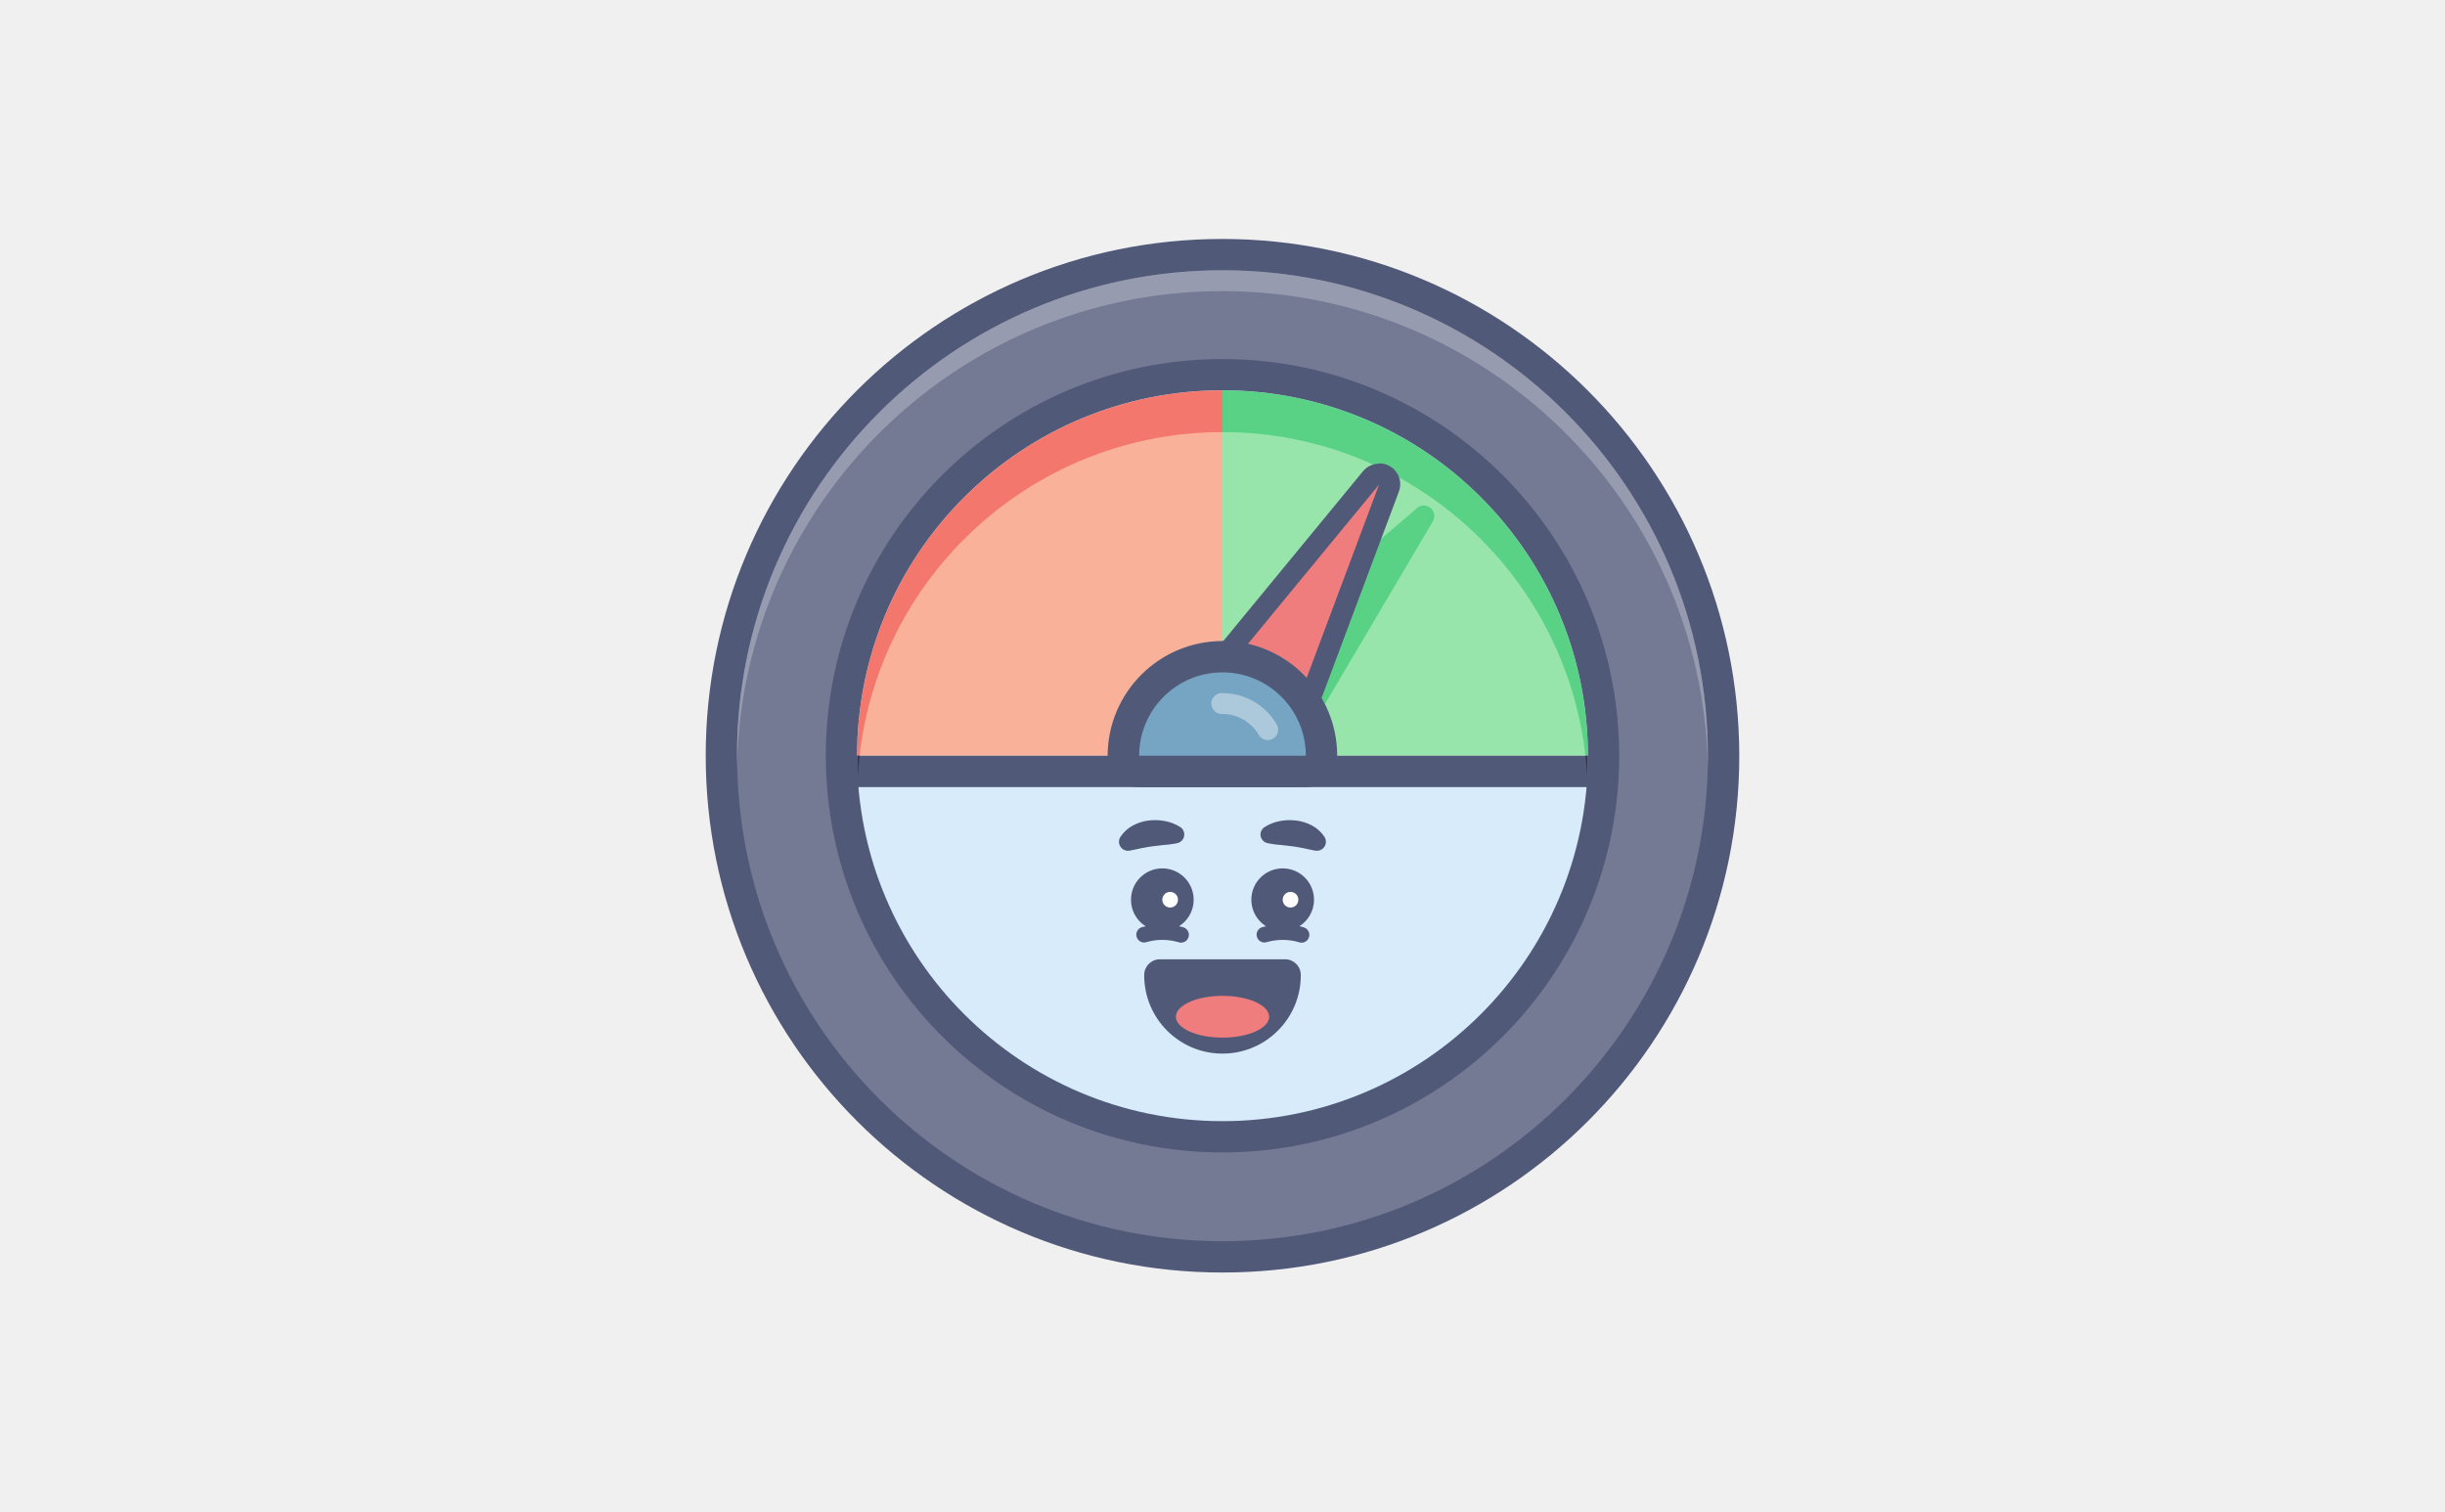
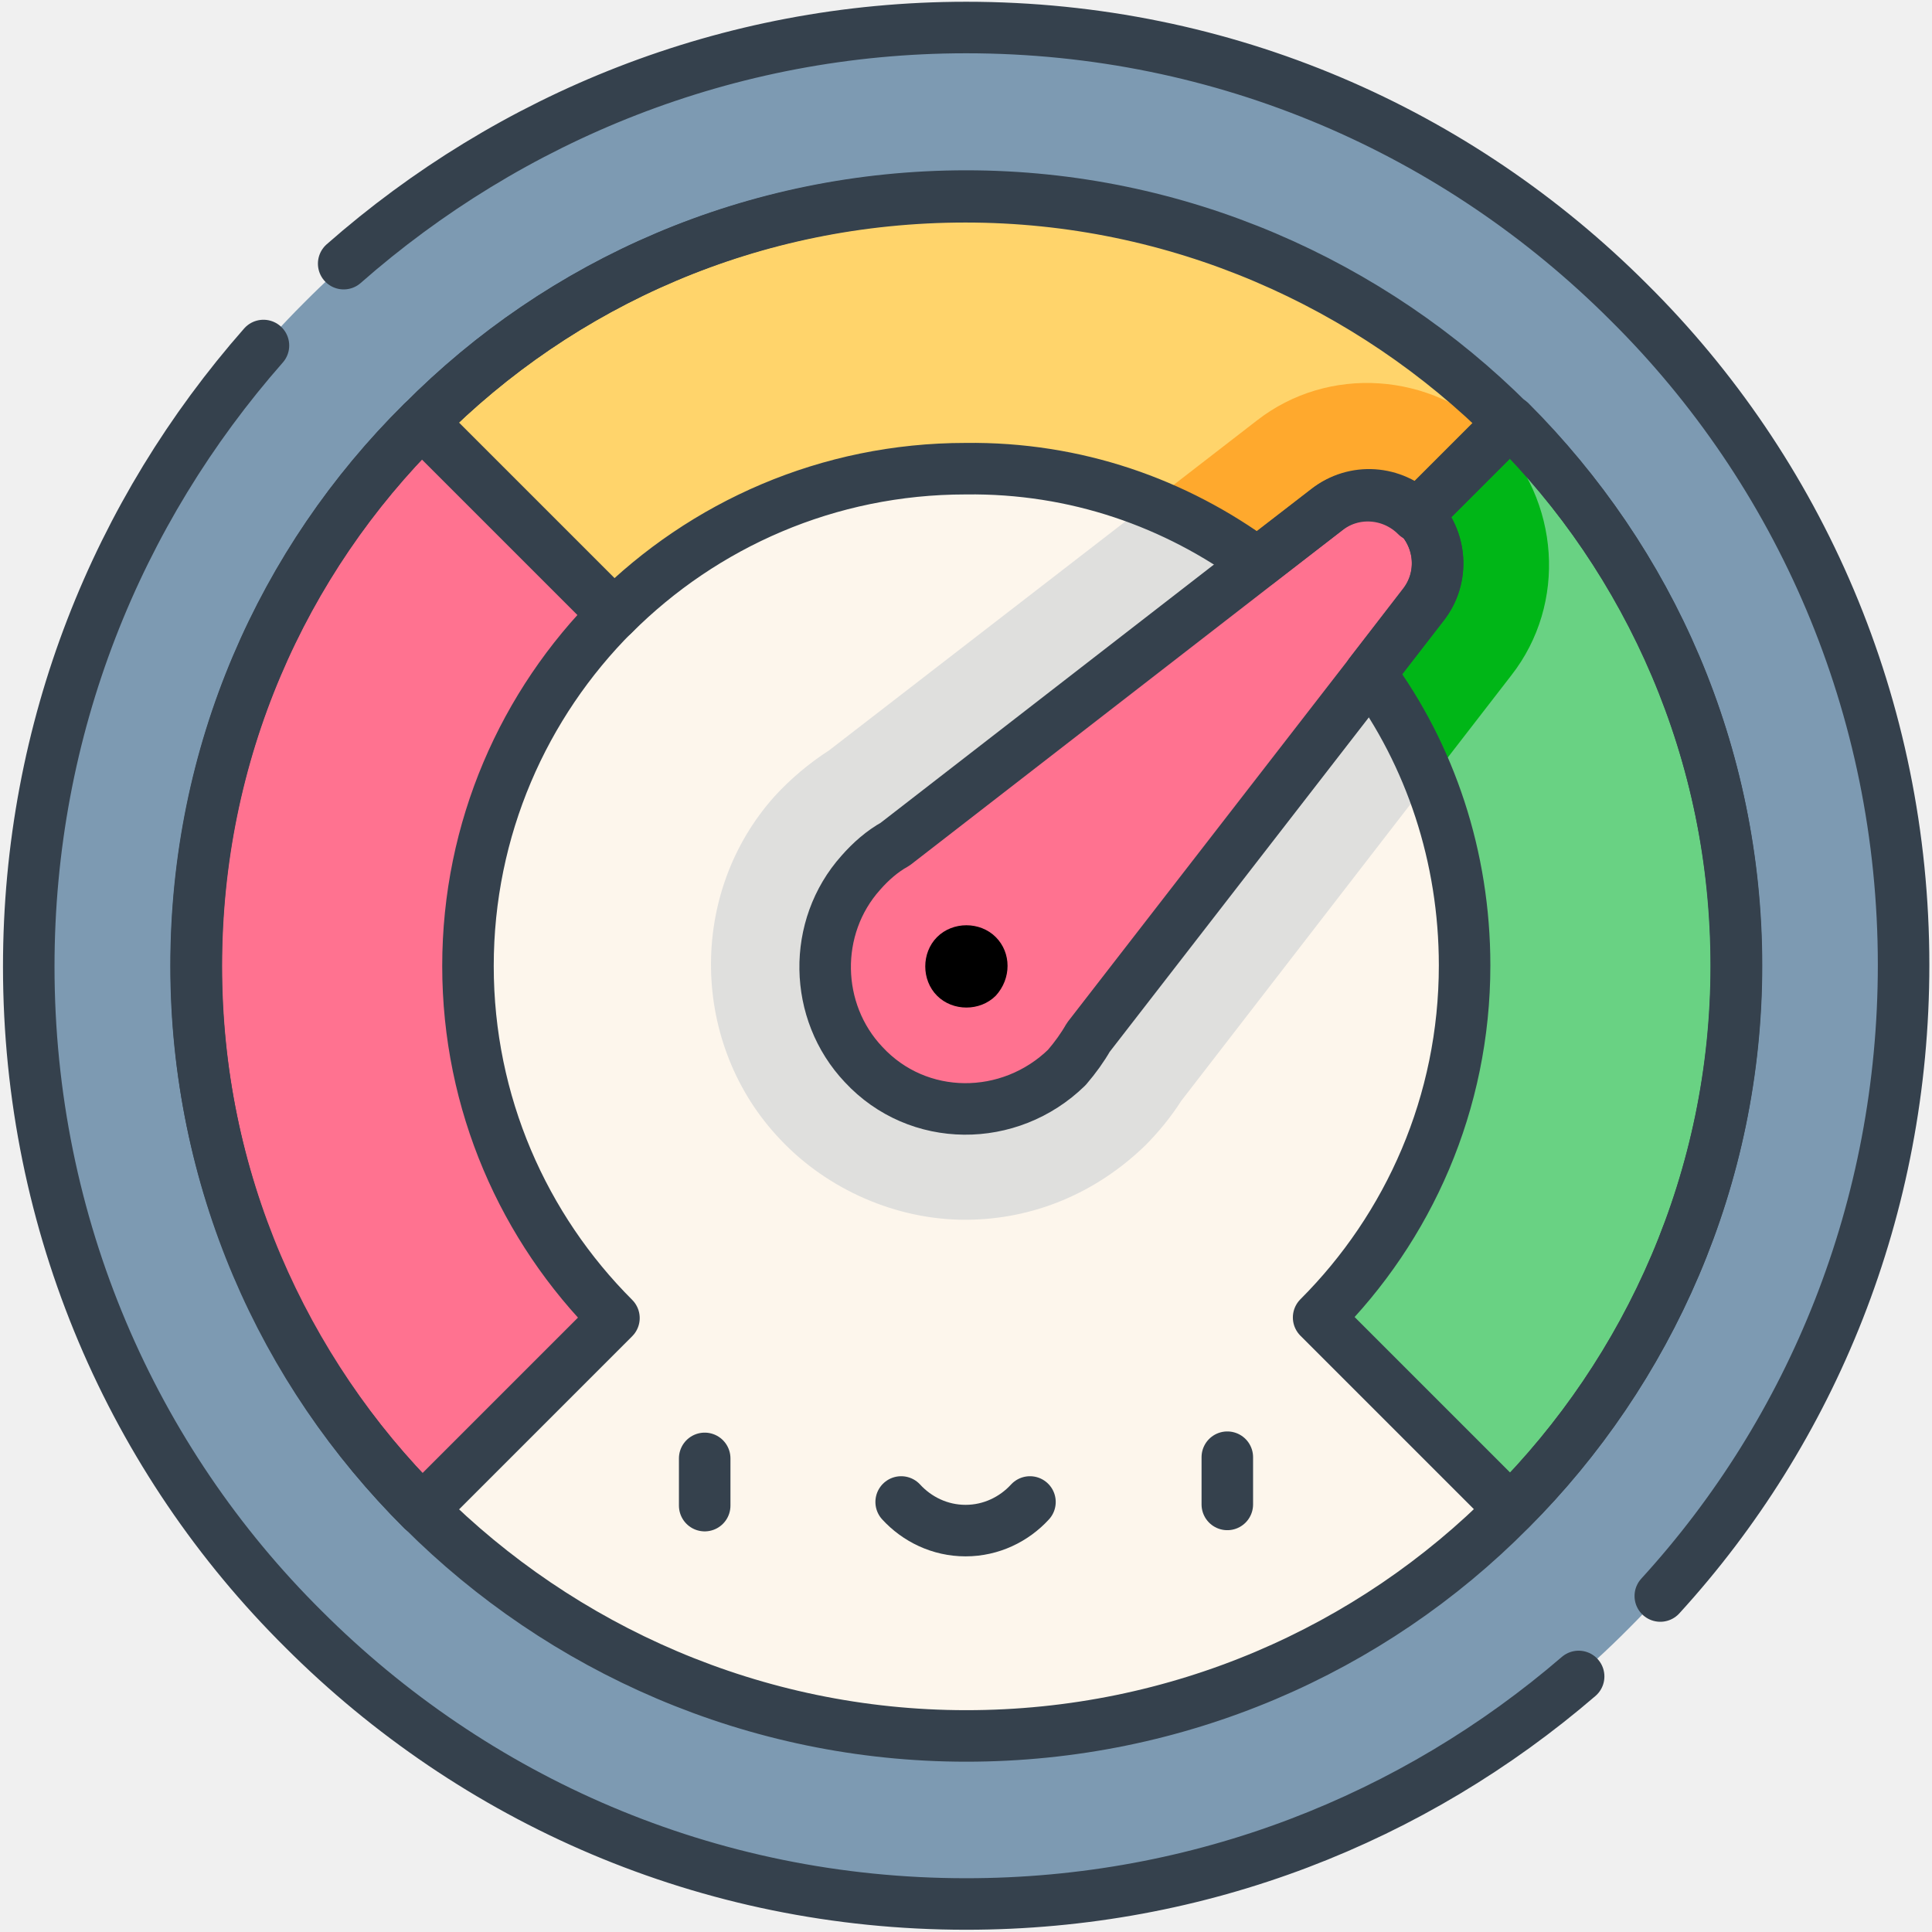
- <svg xmlns="http://www.w3.org/2000/svg" viewBox="0 0 440 272">
-   <defs>
-     <style>.cls-3{fill:#515979}.cls-8{fill:#fff}.cls-9{fill:#ef7d7d}.cls-10{opacity:.4;mix-blend-mode:color-burn}</style>
-   </defs>
-   <g style="isolation:isolate">
-     <g id="Layer_1" data-name="Layer 1">
-       <circle cx="220" cy="136" r="90.18" fill="#747a94" />
-       <path class="cls-3" d="M220 48.64A87.36 87.36 0 11132.64 136 87.36 87.36 0 01220 48.64m0-5.64a93 93 0 1093 93 93.11 93.11 0 00-93-93z" />
-       <path d="M220 52.39a87.37 87.37 0 0187.34 85.49V136a87.36 87.36 0 00-174.72 0v1.88A87.37 87.37 0 01220 52.39z" fill="#979baf" />
-       <circle cx="220" cy="136" r="68.58" fill="#d8ebfb" />
-       <path class="cls-3" d="M220 70.24A65.76 65.76 0 11154.24 136 65.76 65.76 0 01220 70.24m0-5.63A71.39 71.39 0 10291.39 136 71.46 71.46 0 00220 64.61z" />
-       <path d="M173.5 89.5a65.55 65.55 0 00-19.26 46.5H220V70.24a65.55 65.55 0 00-46.5 19.26z" fill="#f9b19a" />
-       <path d="M266.5 89.5A65.55 65.55 0 00220 70.24V136h65.76a65.55 65.55 0 00-19.26-46.5z" fill="#97e5ab" />
-       <path class="cls-3" d="M154.24 136h131.52v5.64H154.24zM227.54 169.61a1.41 1.41 0 01-.46-2.74 13.08 13.08 0 017.49 0 1.41 1.41 0 11-.91 2.66 10.46 10.46 0 00-5.66 0 1.24 1.24 0 01-.46.08z" />
-       <circle class="cls-3" cx="230.83" cy="161.91" r="5.64" />
-       <circle class="cls-8" cx="232.24" cy="161.91" r="1.41" />
-       <path class="cls-3" d="M227.6 148.82a7.8 7.8 0 012.71-1.06 9.23 9.23 0 012.88-.11 8 8 0 012.89.89 6.08 6.08 0 012.27 2.06 1.62 1.62 0 01-1.62 2.48l-.37-.06c-.74-.13-1.31-.3-1.92-.41s-1.2-.23-1.84-.31l-2-.23a18.7 18.7 0 01-2.11-.26l-.4-.08a1.6 1.6 0 01-1.22-1.9 1.63 1.63 0 01.73-1.01zM205.89 169.61a1.41 1.41 0 01-.46-2.74 13.17 13.17 0 017.49 0 1.41 1.41 0 11-.92 2.66 10.46 10.46 0 00-5.66 0 1.19 1.19 0 01-.45.08z" />
-       <circle class="cls-3" cx="209.17" cy="161.91" r="5.64" />
-       <circle class="cls-8" cx="210.58" cy="161.91" r="1.41" />
-       <path class="cls-3" d="M211.49 151.81a18.7 18.7 0 01-2.11.26l-2 .23c-.64.08-1.23.21-1.84.31s-1.18.28-1.92.41l-.37.06a1.62 1.62 0 01-1.86-1.33 1.64 1.64 0 01.24-1.15 6.08 6.08 0 012.27-2.06 8 8 0 012.89-.89 9.23 9.23 0 012.88.11 7.8 7.8 0 012.71 1.06 1.6 1.6 0 01.5 2.2 1.62 1.62 0 01-1 .71zM220 188.13a12.7 12.7 0 01-12.68-12.68 1.41 1.41 0 011.41-1.41h22.54a1.41 1.41 0 011.41 1.41A12.7 12.7 0 01220 188.13z" />
-       <path class="cls-3" d="M231.27 175.45a11.27 11.27 0 01-22.54 0h22.54m0-2.82h-22.54a2.82 2.82 0 00-2.82 2.82 14.09 14.09 0 0028.18.13v-.13a2.82 2.82 0 00-2.81-2.82zm0 5.64z" />
-       <ellipse class="cls-9" cx="220" cy="182.97" rx="8.39" ry="3.76" />
-       <g class="cls-10">
-         <path class="cls-3" d="M220 77.76a65.75 65.75 0 0165.64 62c.07-1.25.12-2.5.12-3.76a65.76 65.76 0 00-131.52 0c0 1.26 0 2.51.12 3.76a65.75 65.75 0 0165.64-62z" />
+ <svg xmlns="http://www.w3.org/2000/svg" xmlns:xlink="http://www.w3.org/1999/xlink" version="1.1" id="Layer_1" x="0px" y="0px" viewBox="0 0 180 180" style="enable-background:new 0 0 180 180;" xml:space="preserve">
+   <style type="text/css">
+ 	.st0{clip-path:url(#SVGID_2_);}
+ 	.st1{fill:#7D9AB2;}
+ 	.st2{fill:#FDF6EC;}
+ 	.st3{fill:#FF7290;}
+ 	.st4{fill:#FFD46B;}
+ 	.st5{fill:#DFDFDD;}
+ 	.st6{fill:#69D283;}
+ 	.st7{fill:#00B617;}
+ 	.st8{fill:#FFA92D;}
+ 	.st9{fill:none;stroke:#35414D;stroke-width:3.6;stroke-linecap:round;stroke-linejoin:round;stroke-miterlimit:13.333;}
+ </style>
+   <g id="g6513_1_" transform="matrix(1.333333,0,0,-1.333333,0,682.6667)">
+     <g id="g6515_1_">
+       <g>
+         <defs>
+           <rect id="SVGID_1_" x="-22.5" y="354.5" width="180" height="180" />
+         </defs>
+         <clipPath id="SVGID_2_">
+           <use xlink:href="#SVGID_1_" style="overflow:visible;" />
+         </clipPath>
+         <g id="g6517_1_" class="st0">
+           <g id="g6523_1_" transform="translate(431.7197,431.72)">
+             <path id="path6525_1_" class="st1" d="M-317.9,59.1c-11.9,11.9-28.2,19.2-46.3,19.2s-34.5-7.3-46.3-19.2       c-11.9-11.9-19.2-28.2-19.2-46.3s7.3-34.5,19.2-46.3c11.9-11.9,28.2-19.2,46.3-19.2s34.5,7.3,46.3,19.2       c11.9,11.9,19.2,28.2,19.2,46.3S-306,47.3-317.9,59.1" />
+           </g>
+           <g id="g6527_1_" transform="translate(415.8719,256)">
+             <path id="path6529_1_" class="st2" d="M-306.2,188.5l-4.1,30.1l-23.5,15l-32.7-1.7l-19.8-21.8l-4.8-29.4l4.8-30.3       c9.7-9.7,23.2-15.8,38-15.8c14.9,0,28.3,6,38,15.8l4.1,15.6V188.5z" />
+           </g>
+           <g id="g6531_1_" transform="translate(123.9997,256)">
+             <path id="path6533_1_" class="st3" d="M-91.3,188.5c0-9.6,3.9-18.3,10.2-24.6l-13.4-13.4c-9.7,9.7-15.8,23.2-15.8,38       c0,14.9,6,28.3,15.8,38l13.4-13.4C-87.4,206.8-91.3,198.1-91.3,188.5" />
+           </g>
+           <g id="g6535_1_" transform="translate(400.2397,400.24)">
+             <path id="path6537_1_" class="st4" d="M-294.7,82.3l-13.4-13.4c-6.3,6.3-15,10.2-24.6,10.2s-18.3-3.9-24.6-10.2l-13.4,13.4       c9.7,9.7,23.2,15.8,38,15.8C-317.9,98-304.4,92-294.7,82.3" />
+           </g>
+           <g id="g6539_1_" transform="translate(404.534,338.8682)">
+             <path id="path6541_1_" class="st5" d="M-297.9,127.5l-1.1,8.3l-15.1,9.6c-0.9-0.4-1.8-0.9-2.6-1.6l-29.9-23.1       c-1.4-0.9-2.7-2-3.8-3.2c-6.1-6.8-5.9-17.4,0.4-24c3.3-3.5,8.1-5.6,12.9-5.6h0c4.8,0,9.2,1.9,12.6,5.2c0.9,0.9,1.8,2,2.5,3.1       l23.1,29.9C-298.5,126.5-298.2,127-297.9,127.5" />
+           </g>
+           <g id="g6543_1_" transform="translate(400.2397,400.24)">
+             <path id="path6545_1_" class="st4" d="M-294.7,82.3l-13.4-13.4c-6.3,6.3-15,10.2-24.6,10.2s-18.3-3.9-24.6-10.2l-13.4,13.4       c9.7,9.7,23.2,15.8,38,15.8C-317.9,98-304.4,92-294.7,82.3" />
+           </g>
+           <g id="g6547_1_" transform="translate(459.9797,256)">
+             <path id="path6549_1_" class="st6" d="M-338.7,188.5c0-14.9-6-28.3-15.8-38l-13.4,13.4c6.3,6.3,10.2,15,10.2,24.6       s-3.9,18.3-10.2,24.6l13.4,13.4C-344.7,216.8-338.7,203.4-338.7,188.5" />
+           </g>
+           <g id="g6551_1_" transform="translate(378.7118,304.7195)">
+             <path id="path6553_1_" class="st7" d="M-278.9,152.6l5.8,7.5c3.9,5,3.4,12.2-1.1,16.8l-12.5-12.5       C-283.3,161.1-280.6,157.1-278.9,152.6" />
+           </g>
+           <g id="g6555_1_" transform="translate(304.7192,378.712)">
+             <path id="path6557_1_" class="st8" d="M-224.4,98.1l7.5,5.8c5,3.9,12.2,3.4,16.8-1.1l-12.5-12.5       C-215.9,93.7-219.9,96.4-224.4,98.1" />
+           </g>
+           <g id="g6559_1_" transform="translate(288.346,237.0128)">
+             <path id="path6561_1_" class="st3" d="M-212.3,202.5l23.4,30.2c1.5,1.9,1.3,4.6-0.4,6.3c-1.7,1.7-4.4,1.9-6.3,0.4l-30.2-23.4       c-0.9-0.5-1.7-1.2-2.4-2c-3.4-3.8-3.3-9.7,0.2-13.4c3.8-4.1,10.2-4.1,14.2-0.2C-213.2,201.1-212.7,201.8-212.3,202.5" />
+           </g>
+           <g id="g6563_1_" transform="translate(52.0203,256)">
+             <path id="path6565_1_" class="st9" d="M-38.3,188.5c0-14.9,6-28.3,15.8-38c9.7-9.7,23.2-15.8,38-15.8s28.3,6,38,15.8       c9.7,9.7,15.8,23.2,15.8,38c0,14.9-6,28.3-15.8,38c-9.7,9.7-23.2,15.8-38,15.8s-28.3-6-38-15.8       C-32.3,216.8-38.3,203.4-38.3,188.5z" />
+           </g>
+           <g id="g6567_1_" transform="translate(124.0003,256)">
+             <path id="path6569_1_" class="st9" d="M-91.3,188.5c0-9.6,3.9-18.3,10.2-24.6l-13.4-13.4c-9.7,9.7-15.8,23.2-15.8,38       c0,14.9,6,28.3,15.8,38l13.4-13.4C-87.4,206.8-91.3,198.1-91.3,188.5z" />
+           </g>
+           <g id="g6571_1_" transform="translate(439.9149,88.8773)">
+             <path id="path6573_1_" class="st9" d="M-323.9,311.6c10.6,11.6,17,27.1,17,44.1c0,18.1-7.3,34.5-19.2,46.3       c-11.9,11.9-28.2,19.2-46.3,19.2c-16.7,0-31.9-6.3-43.5-16.5" />
+           </g>
+           <g id="g6575_1_" transform="translate(69.8089,420.5571)">
+             <path id="path6577_1_" class="st9" d="M-51.4,67.3c-10.2-11.6-16.4-26.7-16.4-43.4c0-18.1,7.3-34.5,19.2-46.3       c11.9-11.9,28.2-19.2,46.3-19.2c16.4,0,31.3,6,42.8,15.9" />
+           </g>
+           <g id="g6579_1_" transform="translate(186.841,125.694)">
+             <path id="path6581_1_" class="st9" d="M-137.6,284.4v-3.3" />
+           </g>
+           <g id="g6583_1_" transform="translate(325.1596,113.1773)">
+             <path id="path6585_1_" class="st9" d="M-239.4,293.7v3.3" />
+           </g>
+           <g id="g6587_1_" transform="translate(273.0697,114.0482)">
+             <path id="path6589_1_" class="st9" d="M-201.1,293c-1.1-1.2-2.7-2-4.5-2c-1.8,0-3.4,0.8-4.5,2" />
+           </g>
+           <g id="g6591_1_" transform="translate(263.7785,248.2218)">
+             <path id="path6593_1_" d="M-194.2,194.2c-1.1-1.1-3-1.1-4.1,0c-1.1,1.1-1.1,3,0,4.1c1.1,1.1,3,1.1,4.1,0       C-193.1,197.2-193.1,195.4-194.2,194.2" />
+           </g>
+           <g id="g6595_1_" transform="translate(400.2401,400.24)">
+             <path id="path6597_1_" class="st9" d="M-294.7,82.3l-6.5-6.5c1.7-1.7,1.9-4.4,0.4-6.3l-3.7-4.8c4.2-5.7,6.6-12.8,6.6-20.4       c0-9.6-3.9-18.3-10.2-24.6l13.4-13.4c9.7,9.7,15.8,23.2,15.8,38S-285,72.6-294.7,82.3z" />
+           </g>
+           <g id="g6599_1_" transform="translate(333.3665,362.9507)">
+             <path id="path6601_1_" class="st9" d="M-245.5,109.7l4.8,3.7c1.9,1.5,4.6,1.3,6.3-0.4l6.5,6.5c-9.7,9.7-23.2,15.8-38,15.8       c-14.9,0-28.3-6-38-15.8l13.4-13.4c6.3,6.3,15,10.2,24.6,10.2C-258.2,116.4-251.2,113.9-245.5,109.7L-245.5,109.7z" />
+           </g>
+           <g id="g6603_1_" transform="translate(288.3466,237.0128)">
+             <path id="path6605_1_" class="st9" d="M-212.3,202.5l23.4,30.2c1.5,1.9,1.3,4.6-0.4,6.3c-1.7,1.7-4.4,1.9-6.3,0.4l-30.2-23.4       c-0.9-0.5-1.7-1.2-2.4-2c-3.4-3.8-3.3-9.7,0.2-13.4c3.8-4.1,10.2-4.1,14.2-0.2C-213.2,201.1-212.7,201.8-212.3,202.5z" />
+           </g>
+         </g>
      </g>
-       <g class="cls-10">
-         <path class="cls-3" d="M230.84 136.81a1 1 0 01-.3-.05l-18-5.91a.93.93 0 01-.32-1.6l43.43-37.14a1 1 0 01.61-.23 1 1 0 01.6.22.94.94 0 01.21 1.2l-25.39 43.05a1 1 0 01-.84.46z" />
-         <path class="cls-3" d="M256.23 92.82l-25.39 43.05-18-5.91 43.43-37.14m0-1.88a1.82 1.82 0 00-1.22.46l-43.43 37.13a1.91 1.91 0 00-.62 1.8 1.88 1.88 0 001.26 1.42l18 5.9a1.7 1.7 0 00.59.1 1.86 1.86 0 001.61-.93l25.4-43a1.88 1.88 0 00-1.62-2.84zm0 3.76z" />
-       </g>
-       <path class="cls-9" d="M230.65 135.87h-.27l-18.78-2.69a1.88 1.88 0 01-1.19-3L246.73 86a1.9 1.9 0 011.45-.68 1.88 1.88 0 011.76 2.54l-17.53 46.8a1.89 1.89 0 01-1.76 1.21z" />
-       <path class="cls-3" d="M248.18 87.19L230.65 134l-18.79-2.69 36.32-44.11m0-3.76a3.77 3.77 0 00-2.9 1.37L209 128.91a3.76 3.76 0 002.37 6.11l18.79 2.69a4.73 4.73 0 00.53 0 3.77 3.77 0 003.52-2.44l17.53-46.8a3.75 3.75 0 00-3.52-5.08zm0 7.52z" />
-       <path d="M205 138.82a2.82 2.82 0 01-2.82-2.82 17.85 17.85 0 0135.7 0 2.82 2.82 0 01-2.82 2.82z" fill="#75a5c3" />
-       <path class="cls-3" d="M220 121a15 15 0 0115 15h-30a15 15 0 0115-15m0-5.64A20.69 20.69 0 00199.33 136a5.65 5.65 0 005.64 5.64H235a5.65 5.65 0 005.64-5.64A20.69 20.69 0 00220 115.33z" />
-       <path d="M228.14 133.18a1.89 1.89 0 01-1.63-.94 7.55 7.55 0 00-6.51-3.76 1.88 1.88 0 110-3.75 11.32 11.32 0 019.76 5.63 1.87 1.87 0 01-1.62 2.82z" fill="#acc9db" />
    </g>
  </g>
</svg>
